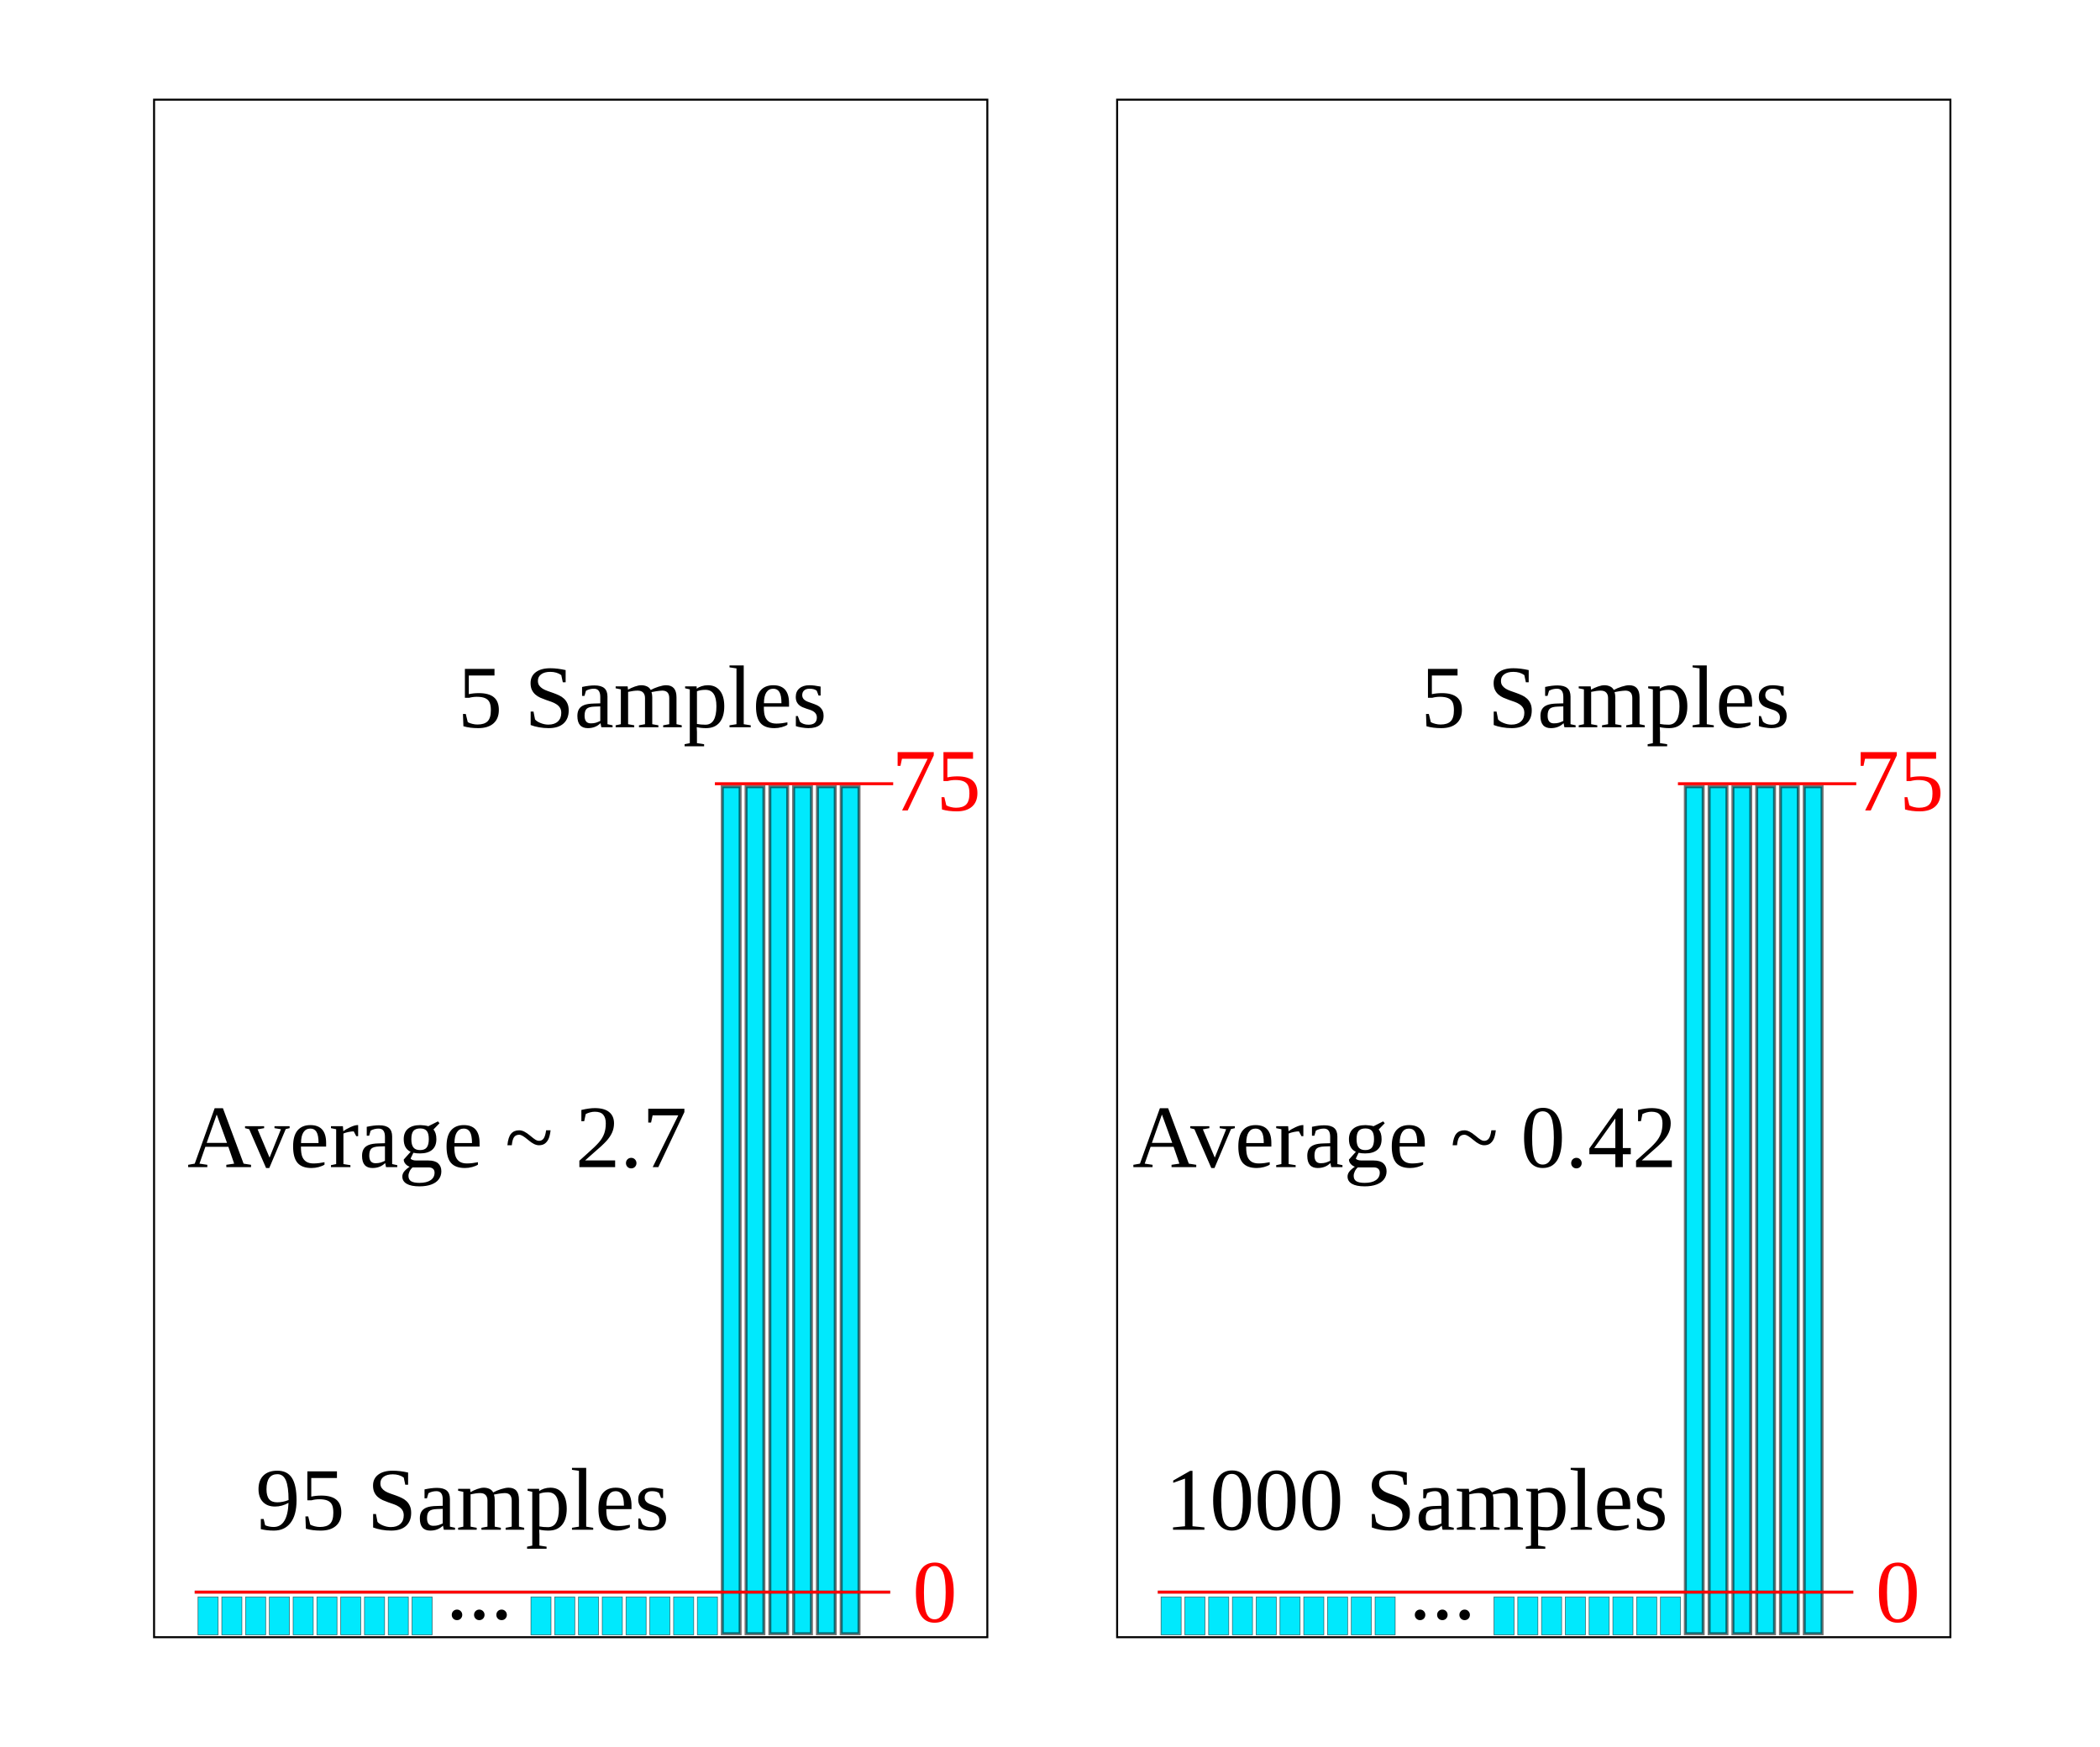
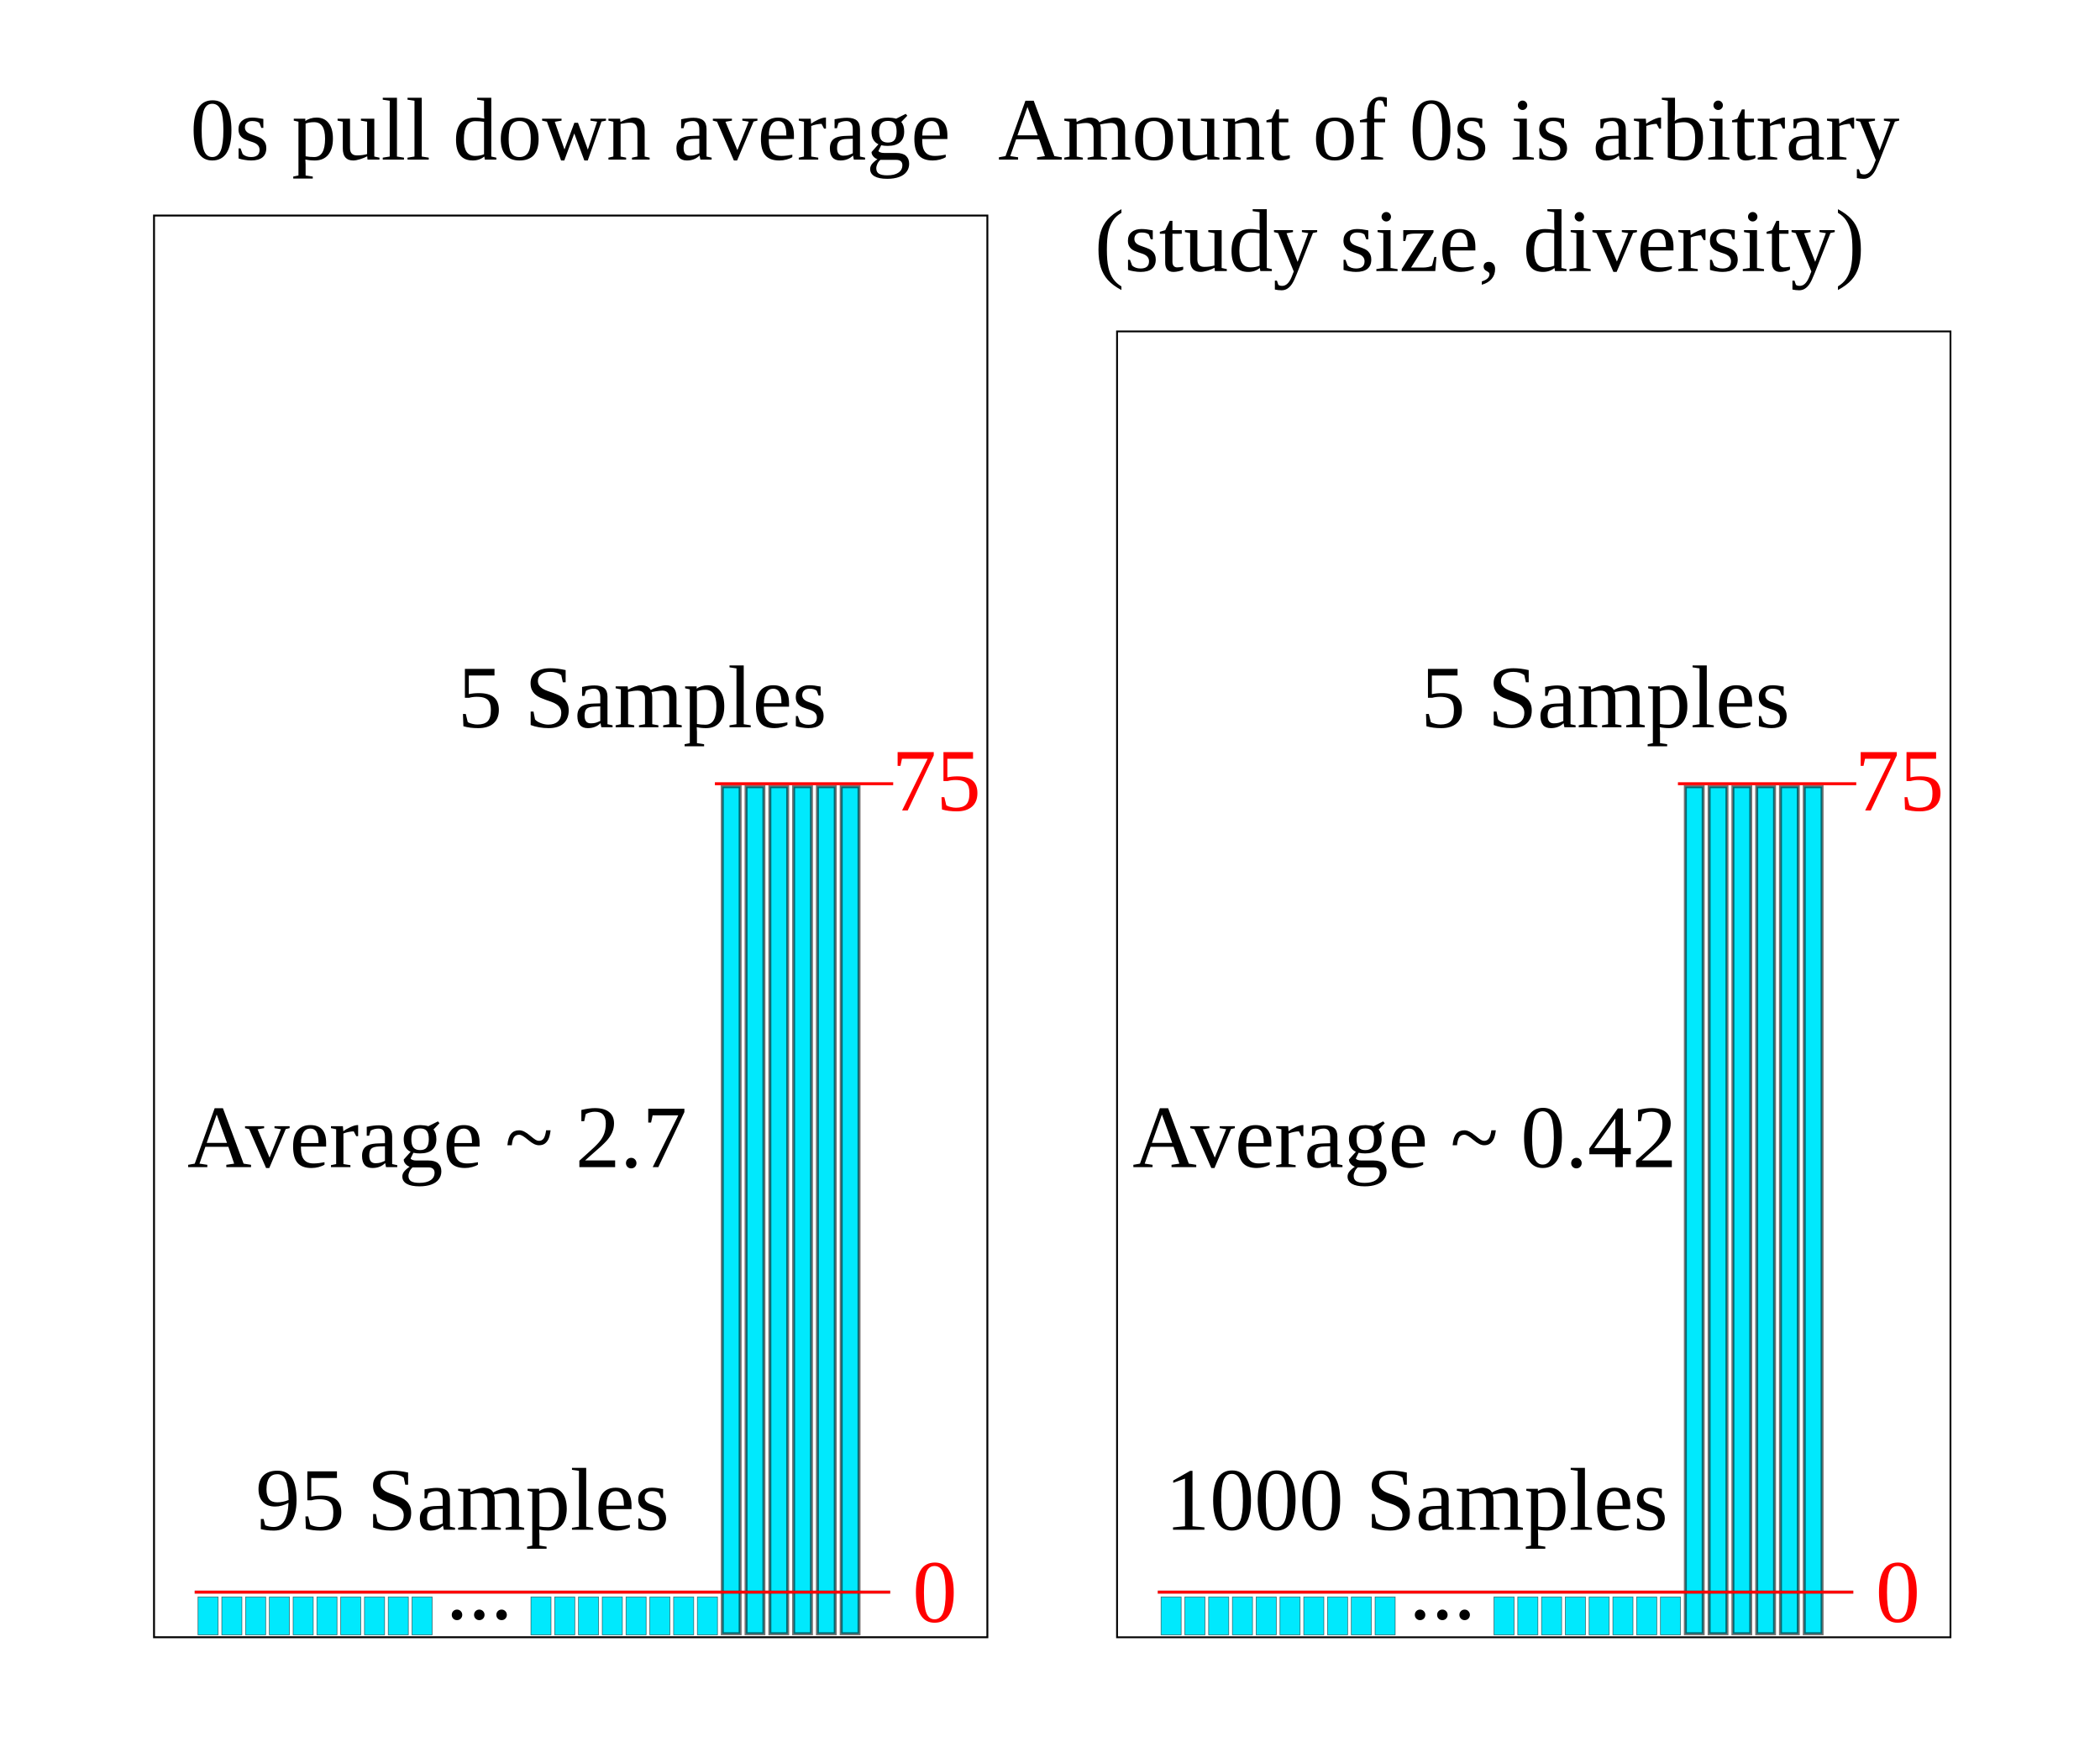
<svg xmlns="http://www.w3.org/2000/svg" id="svg3476" version="1.1" width="706.5" height="587.7" viewBox="0 0 706.5 587.7">
  <defs id="defs3480" />
-   <rect style="fill:#0000ff;fill-opacity:0;fill-rule:evenodd;stroke:#000000;stroke-width:0.666px;stroke-linecap:butt;stroke-linejoin:miter;stroke-opacity:1" id="rect3486" width="280.334" height="517.334" x="51.833" y="33.533" />
+   <rect style="fill:#0000ff;fill-opacity:0;fill-rule:evenodd;stroke:#000000;stroke-width:0.641px;stroke-linecap:butt;stroke-linejoin:miter;stroke-opacity:1" id="rect3486" width="280.359" height="478.359" x="51.82" y="72.52" />
  <rect style="fill:#00e9fd;fill-opacity:1;stroke:#000000;stroke-opacity:0.552" id="rect4288" width="6" height="285" x="-289" y="264.7" transform="scale(-1,1)" />
  <rect transform="scale(-1,1)" y="264.7" x="-281" height="285" width="6" id="rect4290" style="fill:#00e9fd;fill-opacity:1;stroke:#000000;stroke-opacity:0.552" />
  <rect style="fill:#00e9fd;fill-opacity:1;stroke:#000000;stroke-opacity:0.552" id="rect4292" width="6" height="285" x="-273" y="264.7" transform="scale(-1,1)" />
  <rect transform="scale(-1,1)" y="264.7" x="-265" height="285" width="6" id="rect4294" style="fill:#00e9fd;fill-opacity:1;stroke:#000000;stroke-opacity:0.552" />
  <rect style="fill:#00e9fd;fill-opacity:1;stroke:#000000;stroke-opacity:0.552" id="rect4296" width="6" height="285" x="-257" y="264.7" transform="scale(-1,1)" />
  <rect transform="scale(-1,1)" y="264.7" x="-249" height="285" width="6" id="rect4298" style="fill:#00e9fd;fill-opacity:1;stroke:#000000;stroke-opacity:0.552" />
  <rect style="fill:#00e9fd;fill-opacity:1;stroke:#000000;stroke-width:0.225;stroke-opacity:0.552" id="rect4300" width="6.775" height="12.775" x="-241.388" y="537.312" transform="scale(-1,1)" />
  <rect transform="scale(-1,1)" y="537.312" x="-233.388" height="12.775" width="6.775" id="rect4302" style="fill:#00e9fd;fill-opacity:1;stroke:#000000;stroke-width:0.225;stroke-opacity:0.552" />
  <rect style="fill:#00e9fd;fill-opacity:1;stroke:#000000;stroke-width:0.225;stroke-opacity:0.552" id="rect4304" width="6.775" height="12.775" x="-225.388" y="537.312" transform="scale(-1,1)" />
  <rect transform="scale(-1,1)" y="537.312" x="-217.388" height="12.775" width="6.775" id="rect4306" style="fill:#00e9fd;fill-opacity:1;stroke:#000000;stroke-width:0.225;stroke-opacity:0.552" />
  <rect transform="scale(-1,1)" y="537.312" x="-209.388" height="12.775" width="6.775" id="rect4308" style="fill:#00e9fd;fill-opacity:1;stroke:#000000;stroke-width:0.225;stroke-opacity:0.552" />
  <rect style="fill:#00e9fd;fill-opacity:1;stroke:#000000;stroke-width:0.225;stroke-opacity:0.552" id="rect4310" width="6.775" height="12.775" x="-201.388" y="537.312" transform="scale(-1,1)" />
  <rect transform="scale(-1,1)" y="537.312" x="-193.388" height="12.775" width="6.775" id="rect4312" style="fill:#00e9fd;fill-opacity:1;stroke:#000000;stroke-width:0.225;stroke-opacity:0.552" />
  <rect style="fill:#00e9fd;fill-opacity:1;stroke:#000000;stroke-width:0.225;stroke-opacity:0.552" id="rect4314" width="6.775" height="12.775" x="-185.388" y="537.312" transform="scale(-1,1)" />
  <rect transform="scale(-1,1)" y="537.312" x="-145.388" height="12.775" width="6.775" id="rect4324" style="fill:#00e9fd;fill-opacity:1;stroke:#000000;stroke-width:0.225;stroke-opacity:0.552" />
  <rect style="fill:#00e9fd;fill-opacity:1;stroke:#000000;stroke-width:0.225;stroke-opacity:0.552" id="rect4326" width="6.775" height="12.775" x="-137.388" y="537.312" transform="scale(-1,1)" />
  <rect transform="scale(-1,1)" y="537.312" x="-129.388" height="12.775" width="6.775" id="rect4328" style="fill:#00e9fd;fill-opacity:1;stroke:#000000;stroke-width:0.225;stroke-opacity:0.552" />
  <rect style="fill:#00e9fd;fill-opacity:1;stroke:#000000;stroke-width:0.225;stroke-opacity:0.552" id="rect4330" width="6.775" height="12.775" x="-121.388" y="537.312" transform="scale(-1,1)" />
  <rect style="fill:#00e9fd;fill-opacity:1;stroke:#000000;stroke-width:0.225;stroke-opacity:0.552" id="rect4332" width="6.775" height="12.775" x="-113.388" y="537.312" transform="scale(-1,1)" />
  <rect transform="scale(-1,1)" y="537.312" x="-105.388" height="12.775" width="6.775" id="rect4334" style="fill:#00e9fd;fill-opacity:1;stroke:#000000;stroke-width:0.225;stroke-opacity:0.552" />
  <rect style="fill:#00e9fd;fill-opacity:1;stroke:#000000;stroke-width:0.225;stroke-opacity:0.552" id="rect4336" width="6.775" height="12.775" x="-97.388" y="537.312" transform="scale(-1,1)" />
  <rect transform="scale(-1,1)" y="537.312" x="-89.388" height="12.775" width="6.775" id="rect4338" style="fill:#00e9fd;fill-opacity:1;stroke:#000000;stroke-width:0.225;stroke-opacity:0.552" />
  <rect transform="scale(-1,1)" y="537.312" x="-81.388" height="12.775" width="6.775" id="rect4340" style="fill:#00e9fd;fill-opacity:1;stroke:#000000;stroke-width:0.225;stroke-opacity:0.552" />
  <rect transform="scale(-1,1)" y="537.312" x="-73.388" height="12.775" width="6.775" id="rect4356" style="fill:#00e9fd;fill-opacity:1;stroke:#000000;stroke-width:0.225;stroke-opacity:0.552" />
  <text xml:space="preserve" style="font-style:normal;font-weight:normal;font-size:40px;line-height:125%;font-family:sans-serif;letter-spacing:0px;word-spacing:0px;fill:#000000;fill-opacity:1;stroke:none;stroke-width:1px;stroke-linecap:butt;stroke-linejoin:miter;stroke-opacity:1" x="150" y="544.7" id="text4482">
    <tspan id="tspan4484" x="150" y="544.7" style="font-style:normal;font-variant:normal;font-weight:normal;font-stretch:normal;font-size:30px;font-family:'Times New Roman';-inkscape-font-specification:'Times New Roman, '">...</tspan>
  </text>
  <text id="text4486" y="514.7" x="86" style="font-style:normal;font-weight:normal;font-size:40px;line-height:125%;font-family:sans-serif;letter-spacing:0px;word-spacing:0px;fill:#000000;fill-opacity:1;stroke:none;stroke-width:1px;stroke-linecap:butt;stroke-linejoin:miter;stroke-opacity:1" xml:space="preserve">
    <tspan style="font-style:normal;font-variant:normal;font-weight:normal;font-stretch:normal;font-size:30px;font-family:'Times New Roman';-inkscape-font-specification:'Times New Roman, '" y="514.7" x="86" id="tspan4488">95 Samples</tspan>
  </text>
  <rect y="-264.193" x="240.507" height="0.987" width="59.987" id="rect4498" style="fill:#ff0000;fill-opacity:1;fill-rule:evenodd;stroke:#000000;stroke-width:0.013px;stroke-linecap:butt;stroke-linejoin:miter;stroke-opacity:1" transform="scale(1,-1)" />
  <rect transform="scale(1,-1)" style="fill:#ff0000;fill-opacity:1;fill-rule:evenodd;stroke:#000000;stroke-width:0.026px;stroke-linecap:butt;stroke-linejoin:miter;stroke-opacity:1" id="rect4500" width="233.974" height="0.974" x="65.513" y="-536.187" />
  <text xml:space="preserve" style="font-style:normal;font-weight:normal;font-size:40px;line-height:125%;font-family:sans-serif;letter-spacing:0px;word-spacing:0px;fill:#000000;fill-opacity:1;stroke:none;stroke-width:1px;stroke-linecap:butt;stroke-linejoin:miter;stroke-opacity:1" x="154" y="244.7" id="text4502">
    <tspan id="tspan4504" x="154" y="244.7" style="font-style:normal;font-variant:normal;font-weight:normal;font-stretch:normal;font-size:30px;font-family:'Times New Roman';-inkscape-font-specification:'Times New Roman, '">5 Samples </tspan>
  </text>
  <text id="text4506" y="272.7" x="300" style="font-style:normal;font-weight:normal;font-size:40px;line-height:125%;font-family:sans-serif;letter-spacing:0px;word-spacing:0px;fill:#000000;fill-opacity:1;stroke:none;stroke-width:1px;stroke-linecap:butt;stroke-linejoin:miter;stroke-opacity:1" xml:space="preserve">
    <tspan style="font-style:normal;font-variant:normal;font-weight:normal;font-stretch:normal;font-size:30px;font-family:'Times New Roman';-inkscape-font-specification:'Times New Roman, ';fill:#ff0000;fill-opacity:1" y="272.7" x="300" id="tspan4508">75</tspan>
  </text>
  <text xml:space="preserve" style="font-style:normal;font-weight:normal;font-size:40px;line-height:125%;font-family:sans-serif;letter-spacing:0px;word-spacing:0px;fill:#000000;fill-opacity:1;stroke:none;stroke-width:1px;stroke-linecap:butt;stroke-linejoin:miter;stroke-opacity:1" x="307" y="545.7" id="text4510">
    <tspan id="tspan4512" x="307" y="545.7" style="font-style:normal;font-variant:normal;font-weight:normal;font-stretch:normal;font-size:30px;font-family:'Times New Roman';-inkscape-font-specification:'Times New Roman, ';fill:#ff0000;fill-opacity:1">0</tspan>
  </text>
  <text id="text4514" y="392.7" x="63" style="font-style:normal;font-weight:normal;font-size:40px;line-height:125%;font-family:sans-serif;letter-spacing:0px;word-spacing:0px;fill:#000000;fill-opacity:1;stroke:none;stroke-width:1px;stroke-linecap:butt;stroke-linejoin:miter;stroke-opacity:1" xml:space="preserve">
    <tspan style="font-style:normal;font-variant:normal;font-weight:normal;font-stretch:normal;font-size:30px;font-family:'Times New Roman';-inkscape-font-specification:'Times New Roman, '" y="392.7" x="63" id="tspan4516">Average ~ 2.7</tspan>
  </text>
-   <rect y="33.533" x="375.833" height="517.334" width="280.334" id="rect8452" style="fill:#0000ff;fill-opacity:0;fill-rule:evenodd;stroke:#000000;stroke-width:0.666px;stroke-linecap:butt;stroke-linejoin:miter;stroke-opacity:1" />
+   <rect y="111.507" x="375.807" height="439.386" width="280.386" id="rect8452" style="fill:#0000ff;fill-opacity:0;fill-rule:evenodd;stroke:#000000;stroke-width:0.614px;stroke-linecap:butt;stroke-linejoin:miter;stroke-opacity:1" />
  <rect transform="scale(-1,1)" y="264.7" x="-613" height="285" width="6" id="rect8454" style="fill:#00e9fd;fill-opacity:1;stroke:#000000;stroke-opacity:0.552" />
  <rect style="fill:#00e9fd;fill-opacity:1;stroke:#000000;stroke-opacity:0.552" id="rect8456" width="6" height="285" x="-605" y="264.7" transform="scale(-1,1)" />
  <rect transform="scale(-1,1)" y="264.7" x="-597" height="285" width="6" id="rect8458" style="fill:#00e9fd;fill-opacity:1;stroke:#000000;stroke-opacity:0.552" />
  <rect style="fill:#00e9fd;fill-opacity:1;stroke:#000000;stroke-opacity:0.552" id="rect8460" width="6" height="285" x="-589" y="264.7" transform="scale(-1,1)" />
  <rect transform="scale(-1,1)" y="264.7" x="-581" height="285" width="6" id="rect8462" style="fill:#00e9fd;fill-opacity:1;stroke:#000000;stroke-opacity:0.552" />
  <rect style="fill:#00e9fd;fill-opacity:1;stroke:#000000;stroke-opacity:0.552" id="rect8464" width="6" height="285" x="-573" y="264.7" transform="scale(-1,1)" />
  <rect transform="scale(-1,1)" y="537.312" x="-565.388" height="12.775" width="6.775" id="rect8466" style="fill:#00e9fd;fill-opacity:1;stroke:#000000;stroke-width:0.225;stroke-opacity:0.552" />
  <rect style="fill:#00e9fd;fill-opacity:1;stroke:#000000;stroke-width:0.225;stroke-opacity:0.552" id="rect8468" width="6.775" height="12.775" x="-557.388" y="537.312" transform="scale(-1,1)" />
  <rect transform="scale(-1,1)" y="537.312" x="-549.388" height="12.775" width="6.775" id="rect8470" style="fill:#00e9fd;fill-opacity:1;stroke:#000000;stroke-width:0.225;stroke-opacity:0.552" />
  <rect style="fill:#00e9fd;fill-opacity:1;stroke:#000000;stroke-width:0.225;stroke-opacity:0.552" id="rect8472" width="6.775" height="12.775" x="-541.388" y="537.312" transform="scale(-1,1)" />
  <rect style="fill:#00e9fd;fill-opacity:1;stroke:#000000;stroke-width:0.225;stroke-opacity:0.552" id="rect8474" width="6.775" height="12.775" x="-533.388" y="537.312" transform="scale(-1,1)" />
  <rect transform="scale(-1,1)" y="537.312" x="-525.388" height="12.775" width="6.775" id="rect8476" style="fill:#00e9fd;fill-opacity:1;stroke:#000000;stroke-width:0.225;stroke-opacity:0.552" />
  <rect style="fill:#00e9fd;fill-opacity:1;stroke:#000000;stroke-width:0.225;stroke-opacity:0.552" id="rect8478" width="6.775" height="12.775" x="-517.388" y="537.312" transform="scale(-1,1)" />
  <rect transform="scale(-1,1)" y="537.312" x="-509.388" height="12.775" width="6.775" id="rect8480" style="fill:#00e9fd;fill-opacity:1;stroke:#000000;stroke-width:0.225;stroke-opacity:0.552" />
  <rect style="fill:#00e9fd;fill-opacity:1;stroke:#000000;stroke-width:0.225;stroke-opacity:0.552" id="rect8482" width="6.775" height="12.775" x="-469.388" y="537.312" transform="scale(-1,1)" />
  <rect transform="scale(-1,1)" y="537.312" x="-461.388" height="12.775" width="6.775" id="rect8484" style="fill:#00e9fd;fill-opacity:1;stroke:#000000;stroke-width:0.225;stroke-opacity:0.552" />
  <rect style="fill:#00e9fd;fill-opacity:1;stroke:#000000;stroke-width:0.225;stroke-opacity:0.552" id="rect8486" width="6.775" height="12.775" x="-453.388" y="537.312" transform="scale(-1,1)" />
  <rect transform="scale(-1,1)" y="537.312" x="-445.388" height="12.775" width="6.775" id="rect8488" style="fill:#00e9fd;fill-opacity:1;stroke:#000000;stroke-width:0.225;stroke-opacity:0.552" />
  <rect transform="scale(-1,1)" y="537.312" x="-437.388" height="12.775" width="6.775" id="rect8490" style="fill:#00e9fd;fill-opacity:1;stroke:#000000;stroke-width:0.225;stroke-opacity:0.552" />
  <rect style="fill:#00e9fd;fill-opacity:1;stroke:#000000;stroke-width:0.225;stroke-opacity:0.552" id="rect8492" width="6.775" height="12.775" x="-429.388" y="537.312" transform="scale(-1,1)" />
  <rect transform="scale(-1,1)" y="537.312" x="-421.388" height="12.775" width="6.775" id="rect8494" style="fill:#00e9fd;fill-opacity:1;stroke:#000000;stroke-width:0.225;stroke-opacity:0.552" />
  <rect style="fill:#00e9fd;fill-opacity:1;stroke:#000000;stroke-width:0.225;stroke-opacity:0.552" id="rect8496" width="6.775" height="12.775" x="-413.388" y="537.312" transform="scale(-1,1)" />
  <rect style="fill:#00e9fd;fill-opacity:1;stroke:#000000;stroke-width:0.225;stroke-opacity:0.552" id="rect8498" width="6.775" height="12.775" x="-405.388" y="537.312" transform="scale(-1,1)" />
  <rect style="fill:#00e9fd;fill-opacity:1;stroke:#000000;stroke-width:0.225;stroke-opacity:0.552" id="rect8500" width="6.775" height="12.775" x="-397.388" y="537.312" transform="scale(-1,1)" />
  <text id="text8502" y="544.7" x="474" style="font-style:normal;font-weight:normal;font-size:40px;line-height:125%;font-family:sans-serif;letter-spacing:0px;word-spacing:0px;fill:#000000;fill-opacity:1;stroke:none;stroke-width:1px;stroke-linecap:butt;stroke-linejoin:miter;stroke-opacity:1" xml:space="preserve">
    <tspan style="font-style:normal;font-variant:normal;font-weight:normal;font-stretch:normal;font-size:30px;font-family:'Times New Roman';-inkscape-font-specification:'Times New Roman, '" y="544.7" x="474" id="tspan8504">...</tspan>
  </text>
  <text xml:space="preserve" style="font-style:normal;font-weight:normal;font-size:40px;line-height:125%;font-family:sans-serif;letter-spacing:0px;word-spacing:0px;fill:#000000;fill-opacity:1;stroke:none;stroke-width:1px;stroke-linecap:butt;stroke-linejoin:miter;stroke-opacity:1" x="392" y="514.7" id="text8506">
    <tspan id="tspan8508" x="392" y="514.7" style="font-style:normal;font-variant:normal;font-weight:normal;font-stretch:normal;font-size:30px;font-family:'Times New Roman';-inkscape-font-specification:'Times New Roman, '">1000 Samples</tspan>
  </text>
  <rect transform="scale(1,-1)" style="fill:#ff0000;fill-opacity:1;fill-rule:evenodd;stroke:#000000;stroke-width:0.013px;stroke-linecap:butt;stroke-linejoin:miter;stroke-opacity:1" id="rect8510" width="59.987" height="0.987" x="564.507" y="-264.193" />
  <rect y="-536.187" x="389.513" height="0.974" width="233.974" id="rect8512" style="fill:#ff0000;fill-opacity:1;fill-rule:evenodd;stroke:#000000;stroke-width:0.026px;stroke-linecap:butt;stroke-linejoin:miter;stroke-opacity:1" transform="scale(1,-1)" />
  <text id="text8514" y="244.7" x="478" style="font-style:normal;font-weight:normal;font-size:40px;line-height:125%;font-family:sans-serif;letter-spacing:0px;word-spacing:0px;fill:#000000;fill-opacity:1;stroke:none;stroke-width:1px;stroke-linecap:butt;stroke-linejoin:miter;stroke-opacity:1" xml:space="preserve">
    <tspan style="font-style:normal;font-variant:normal;font-weight:normal;font-stretch:normal;font-size:30px;font-family:'Times New Roman';-inkscape-font-specification:'Times New Roman, '" y="244.7" x="478" id="tspan8516">5 Samples </tspan>
  </text>
  <text xml:space="preserve" style="font-style:normal;font-weight:normal;font-size:40px;line-height:125%;font-family:sans-serif;letter-spacing:0px;word-spacing:0px;fill:#000000;fill-opacity:1;stroke:none;stroke-width:1px;stroke-linecap:butt;stroke-linejoin:miter;stroke-opacity:1" x="624" y="272.7" id="text8518">
    <tspan id="tspan8520" x="624" y="272.7" style="font-style:normal;font-variant:normal;font-weight:normal;font-stretch:normal;font-size:30px;font-family:'Times New Roman';-inkscape-font-specification:'Times New Roman, ';fill:#ff0000;fill-opacity:1">75</tspan>
  </text>
  <text id="text8522" y="545.7" x="631" style="font-style:normal;font-weight:normal;font-size:40px;line-height:125%;font-family:sans-serif;letter-spacing:0px;word-spacing:0px;fill:#000000;fill-opacity:1;stroke:none;stroke-width:1px;stroke-linecap:butt;stroke-linejoin:miter;stroke-opacity:1" xml:space="preserve">
    <tspan style="font-style:normal;font-variant:normal;font-weight:normal;font-stretch:normal;font-size:30px;font-family:'Times New Roman';-inkscape-font-specification:'Times New Roman, ';fill:#ff0000;fill-opacity:1" y="545.7" x="631" id="tspan8524">0</tspan>
  </text>
  <text xml:space="preserve" style="font-style:normal;font-weight:normal;font-size:40px;line-height:125%;font-family:sans-serif;letter-spacing:0px;word-spacing:0px;fill:#000000;fill-opacity:1;stroke:none;stroke-width:1px;stroke-linecap:butt;stroke-linejoin:miter;stroke-opacity:1" x="381" y="392.7" id="text8526">
    <tspan id="tspan8528" x="381" y="392.7" style="font-style:normal;font-variant:normal;font-weight:normal;font-stretch:normal;font-size:30px;font-family:'Times New Roman';-inkscape-font-specification:'Times New Roman, '">Average ~ 0.42</tspan>
  </text>
+   <text id="text4137" y="53.7" x="64" style="font-style:normal;font-weight:normal;font-size:40px;line-height:125%;font-family:sans-serif;letter-spacing:0px;word-spacing:0px;fill:#000000;fill-opacity:1;stroke:none;stroke-width:1px;stroke-linecap:butt;stroke-linejoin:miter;stroke-opacity:1" xml:space="preserve">
+     <tspan style="font-style:normal;font-variant:normal;font-weight:normal;font-stretch:normal;font-size:30px;font-family:'Times New Roman';-inkscape-font-specification:'Times New Roman, '" y="53.7" x="64" id="tspan4139">0s pull down average</tspan>
+   </text>
+   <text xml:space="preserve" style="font-style:normal;font-weight:normal;font-size:40px;line-height:125%;font-family:sans-serif;text-align:center;letter-spacing:0px;word-spacing:0px;text-anchor:middle;fill:#000000;fill-opacity:1;stroke:none;stroke-width:1px;stroke-linecap:butt;stroke-linejoin:miter;stroke-opacity:1" x="513.406" y="53.7" id="text4141">
+     <tspan x="513.406" y="53.7" style="font-style:normal;font-variant:normal;font-weight:normal;font-stretch:normal;font-size:30px;font-family:'Times New Roman';-inkscape-font-specification:'Times New Roman, ';text-align:center;text-anchor:middle" id="tspan4145">Amount of 0s is arbitrary</tspan>
+     <tspan x="513.406" y="91.2" style="font-style:normal;font-variant:normal;font-weight:normal;font-stretch:normal;font-size:30px;font-family:'Times New Roman';-inkscape-font-specification:'Times New Roman, ';text-align:center;text-anchor:middle" id="tspan4149">(study size, diversity)</tspan>
+   </text>
</svg>
